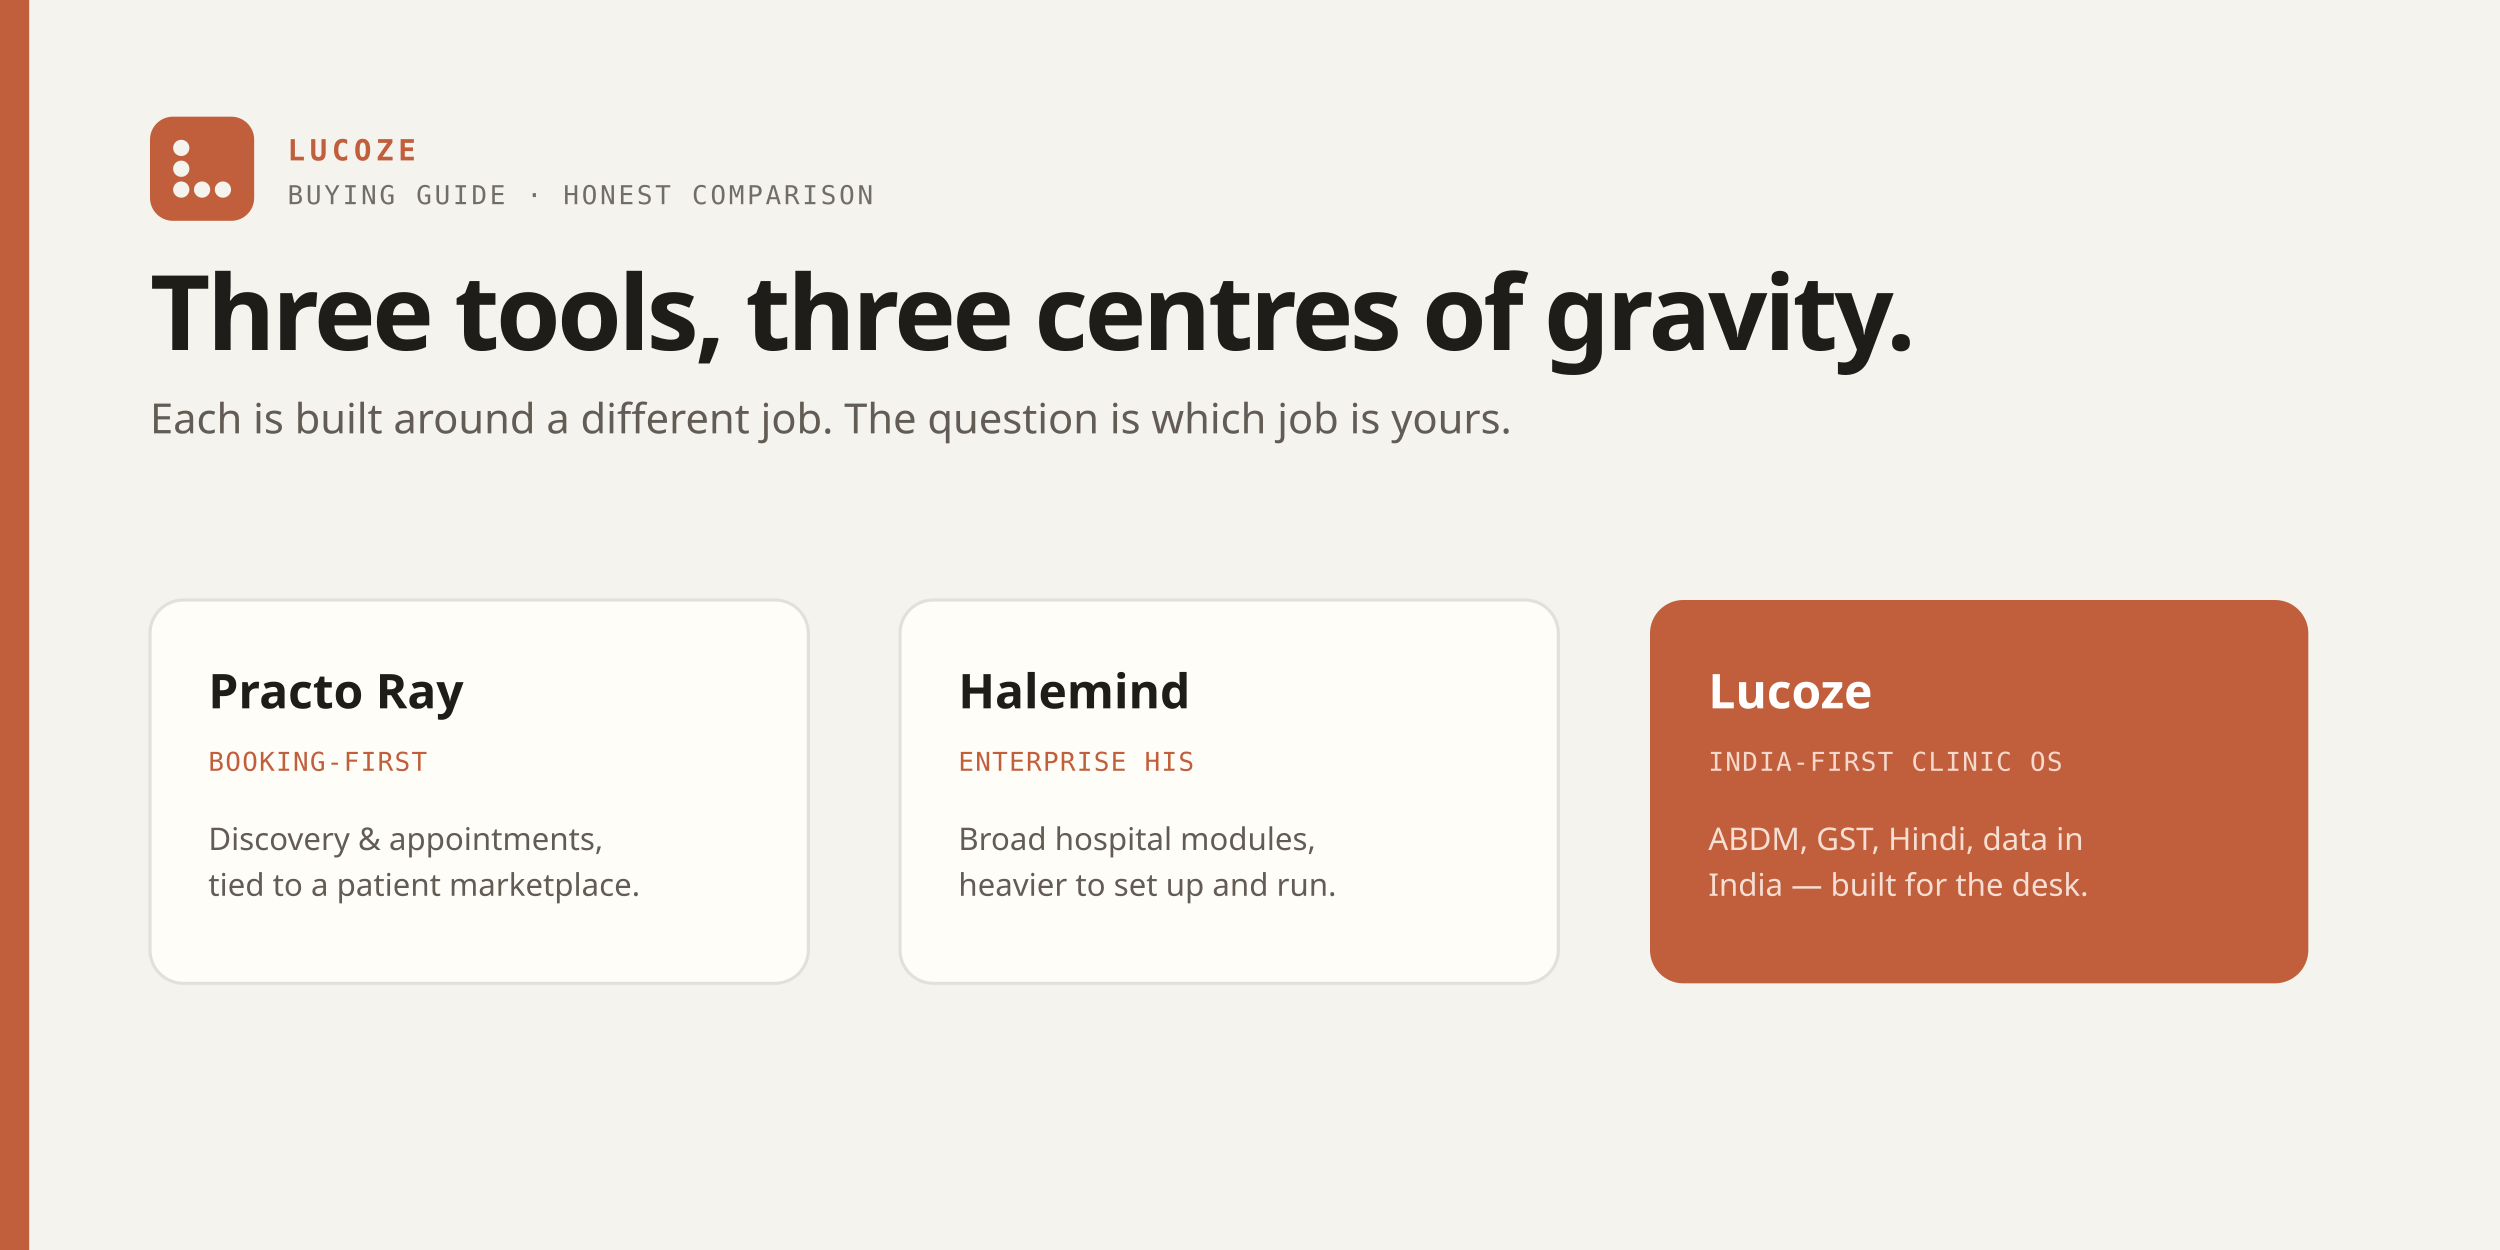
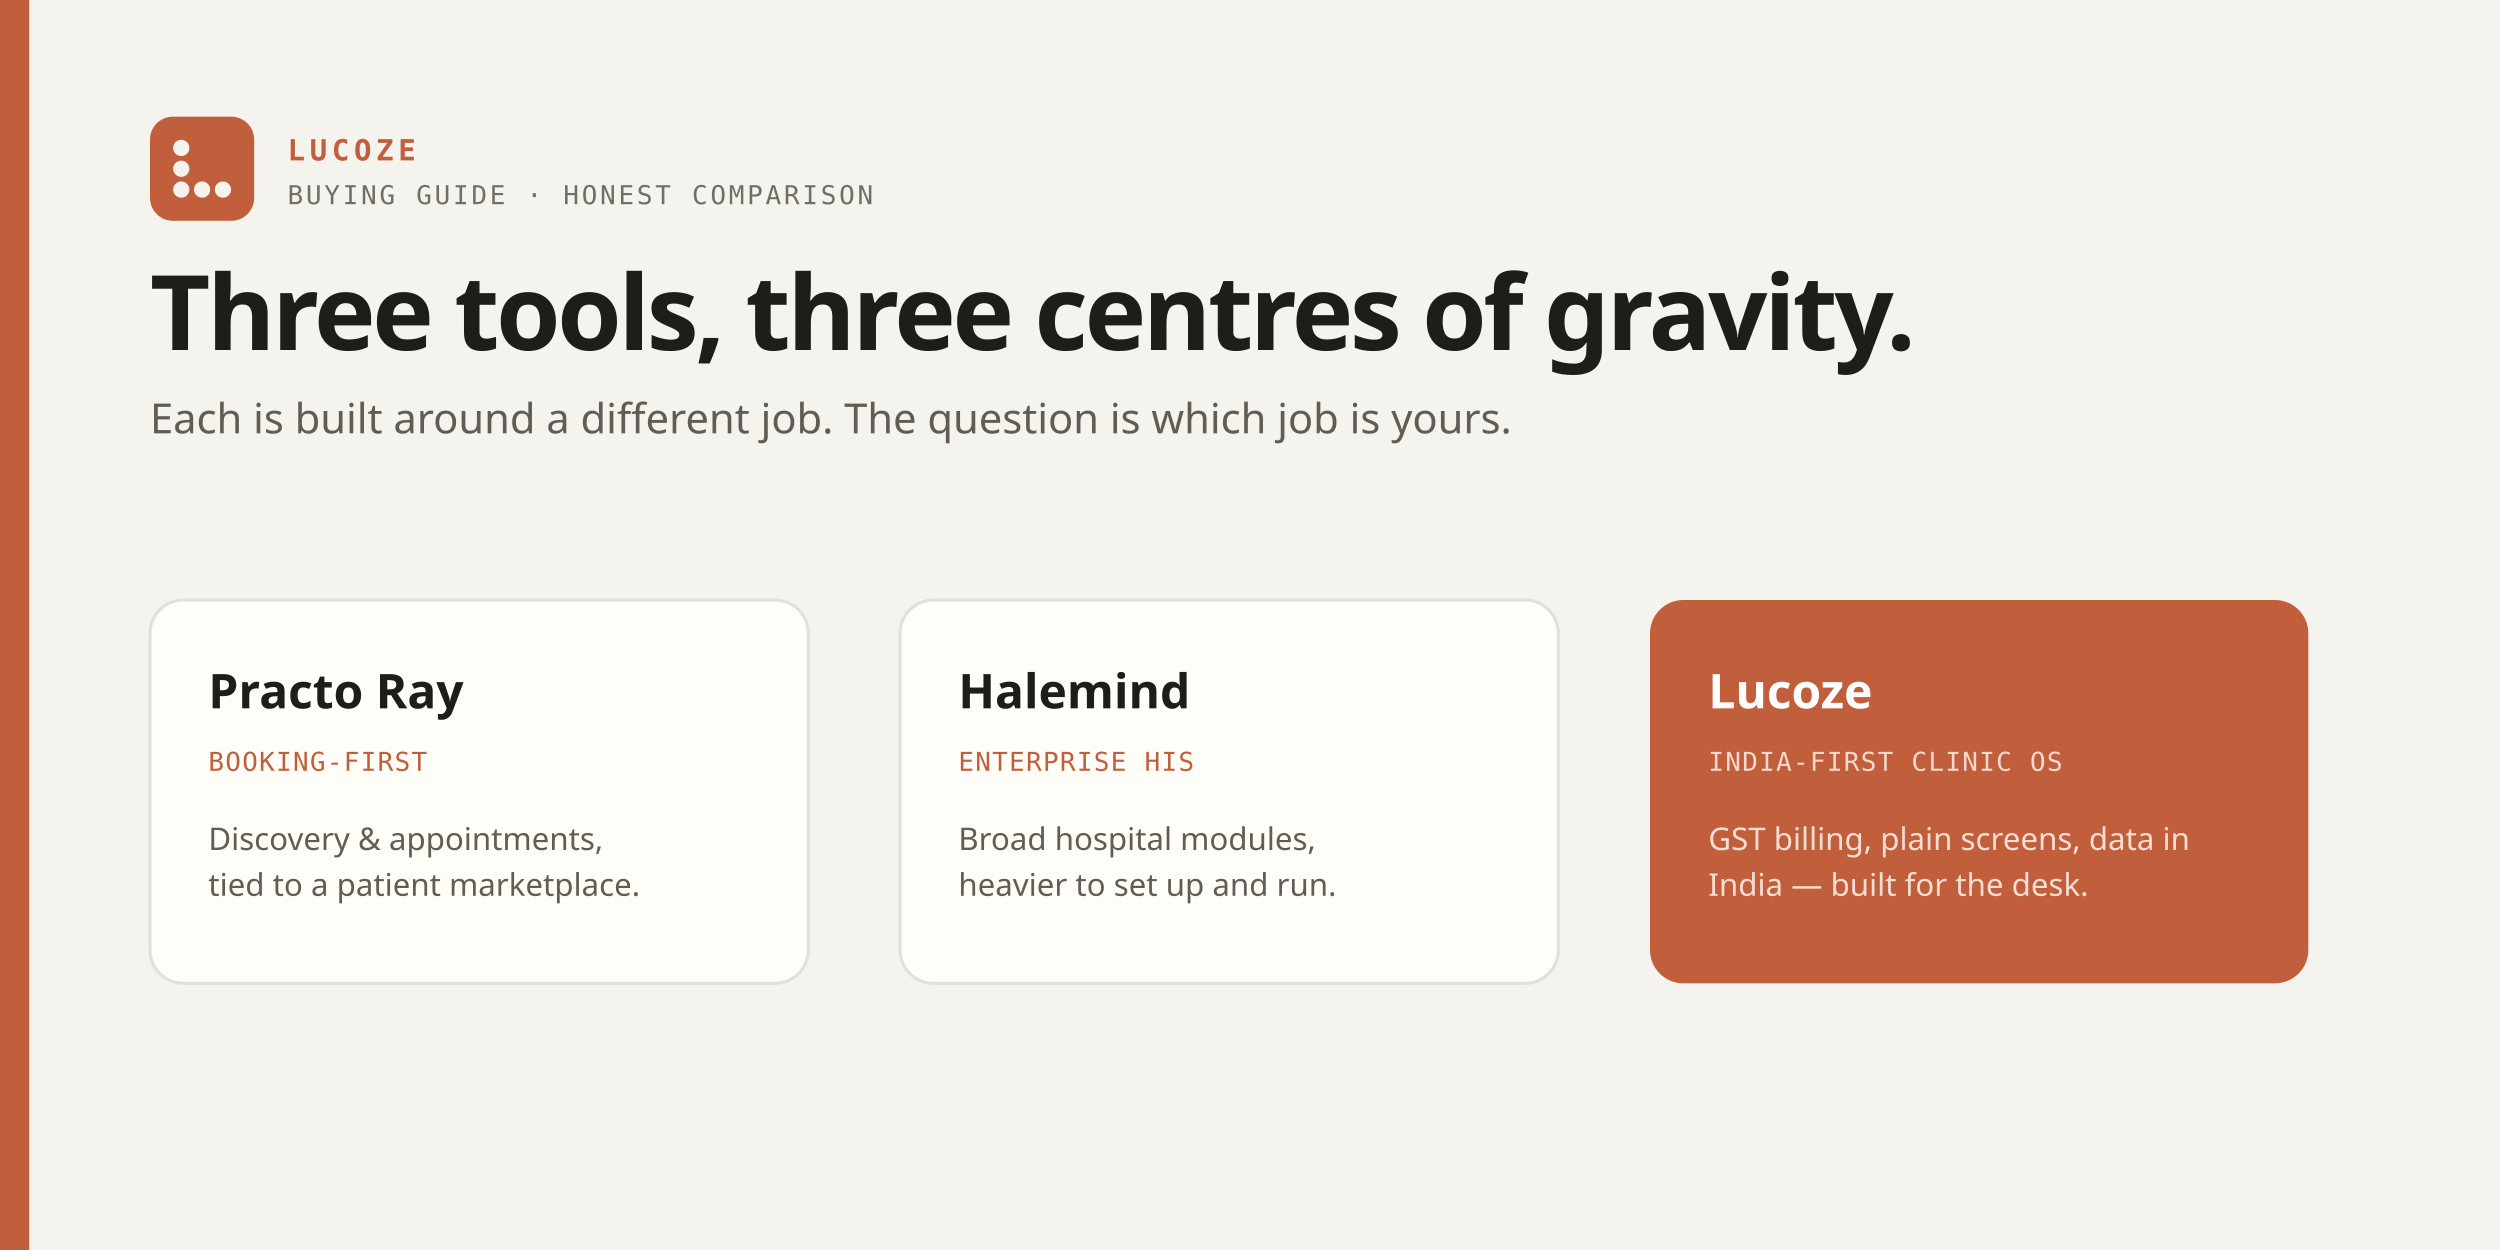
<svg xmlns="http://www.w3.org/2000/svg" viewBox="0 0 1200 600" width="1200" height="600" role="img" aria-label="Three clinic tools, three different centres of gravity: Practo Ray is booking-and-discovery first, Halemind is enterprise HIS, and Lucoze is an India-first clinic operating system.">
  <rect width="1200" height="600" fill="#f4f3ee" />
  <rect x="0" y="0" width="14" height="600" fill="#c15f3c" />
  <g transform="translate(72 56)">
    <rect x="0" y="0" width="50" height="50" rx="11" fill="#c15f3c" />
    <circle cx="15" cy="15" r="3.9" fill="#f4f3ee" />
    <circle cx="15" cy="25" r="3.9" fill="#f4f3ee" />
    <circle cx="15" cy="35" r="3.9" fill="#f4f3ee" />
    <circle cx="25" cy="35" r="3.9" fill="#f4f3ee" />
    <circle cx="35" cy="35" r="3.9" fill="#f4f3ee" />
    <text x="66" y="21" font-family="'JetBrains Mono',monospace" font-size="14" font-weight="700" letter-spacing="2.2" fill="#c15f3c">LUCOZE</text>
    <text x="66" y="42" font-family="'JetBrains Mono',monospace" font-size="12.5" letter-spacing="1.3" fill="#726d65">BUYING GUIDE · HONEST COMPARISON</text>
  </g>
  <g transform="translate(72 168)" font-family="'Manrope','Inter Tight',sans-serif">
    <text x="0" y="0" font-size="50" font-weight="800" letter-spacing="-1.6" fill="#1f1d1a">Three tools, three centres of gravity.</text>
    <text x="0" y="40" font-size="20" fill="#625c54">Each is built around a different job. The question is which job is yours.</text>
  </g>
  <g transform="translate(72 288)" font-family="'Manrope',sans-serif">
    <g transform="translate(0 0)">
      <rect width="316" height="184" rx="16" fill="#fffdf7" stroke="#e2e0d8" stroke-width="1.5" />
      <text x="28" y="52" font-size="23" font-weight="800" fill="#1f1d1a">Practo Ray</text>
      <text x="28" y="82" font-family="'JetBrains Mono',monospace" font-size="12.5" letter-spacing="0.6" fill="#c15f3c">BOOKING-FIRST</text>
      <text x="28" y="120" font-family="'Inter Tight',sans-serif" font-size="15" fill="#625c54">Discovery &amp; appointments,</text>
      <text x="28" y="142" font-family="'Inter Tight',sans-serif" font-size="15" fill="#625c54">tied to a patient marketplace.</text>
    </g>
    <g transform="translate(360 0)">
      <rect width="316" height="184" rx="16" fill="#fffdf7" stroke="#e2e0d8" stroke-width="1.5" />
      <text x="28" y="52" font-size="23" font-weight="800" fill="#1f1d1a">Halemind</text>
      <text x="28" y="82" font-family="'JetBrains Mono',monospace" font-size="12.5" letter-spacing="0.6" fill="#c15f3c">ENTERPRISE HIS</text>
      <text x="28" y="120" font-family="'Inter Tight',sans-serif" font-size="15" fill="#625c54">Broad hospital modules,</text>
      <text x="28" y="142" font-family="'Inter Tight',sans-serif" font-size="15" fill="#625c54">heavier to set up and run.</text>
    </g>
    <g transform="translate(720 0)">
      <rect width="316" height="184" rx="16" fill="#c15f3c" />
      <text x="28" y="52" font-size="23" font-weight="800" fill="#fff">Lucoze</text>
      <text x="28" y="82" font-family="'JetBrains Mono',monospace" font-size="12.5" letter-spacing="0.6" fill="#f6d9cd">INDIA-FIRST CLINIC OS</text>
-       <text x="28" y="120" font-family="'Inter Tight',sans-serif" font-size="15" fill="#f6ded3">ABDM, GST, Hindi, data in</text>
+       <text x="28" y="120" font-family="'Inter Tight',sans-serif" font-size="15" fill="#f6ded3">GST billing, plain screens, data in</text>
      <text x="28" y="142" font-family="'Inter Tight',sans-serif" font-size="15" fill="#f6ded3">India — built for the desk.</text>
    </g>
  </g>
</svg>
